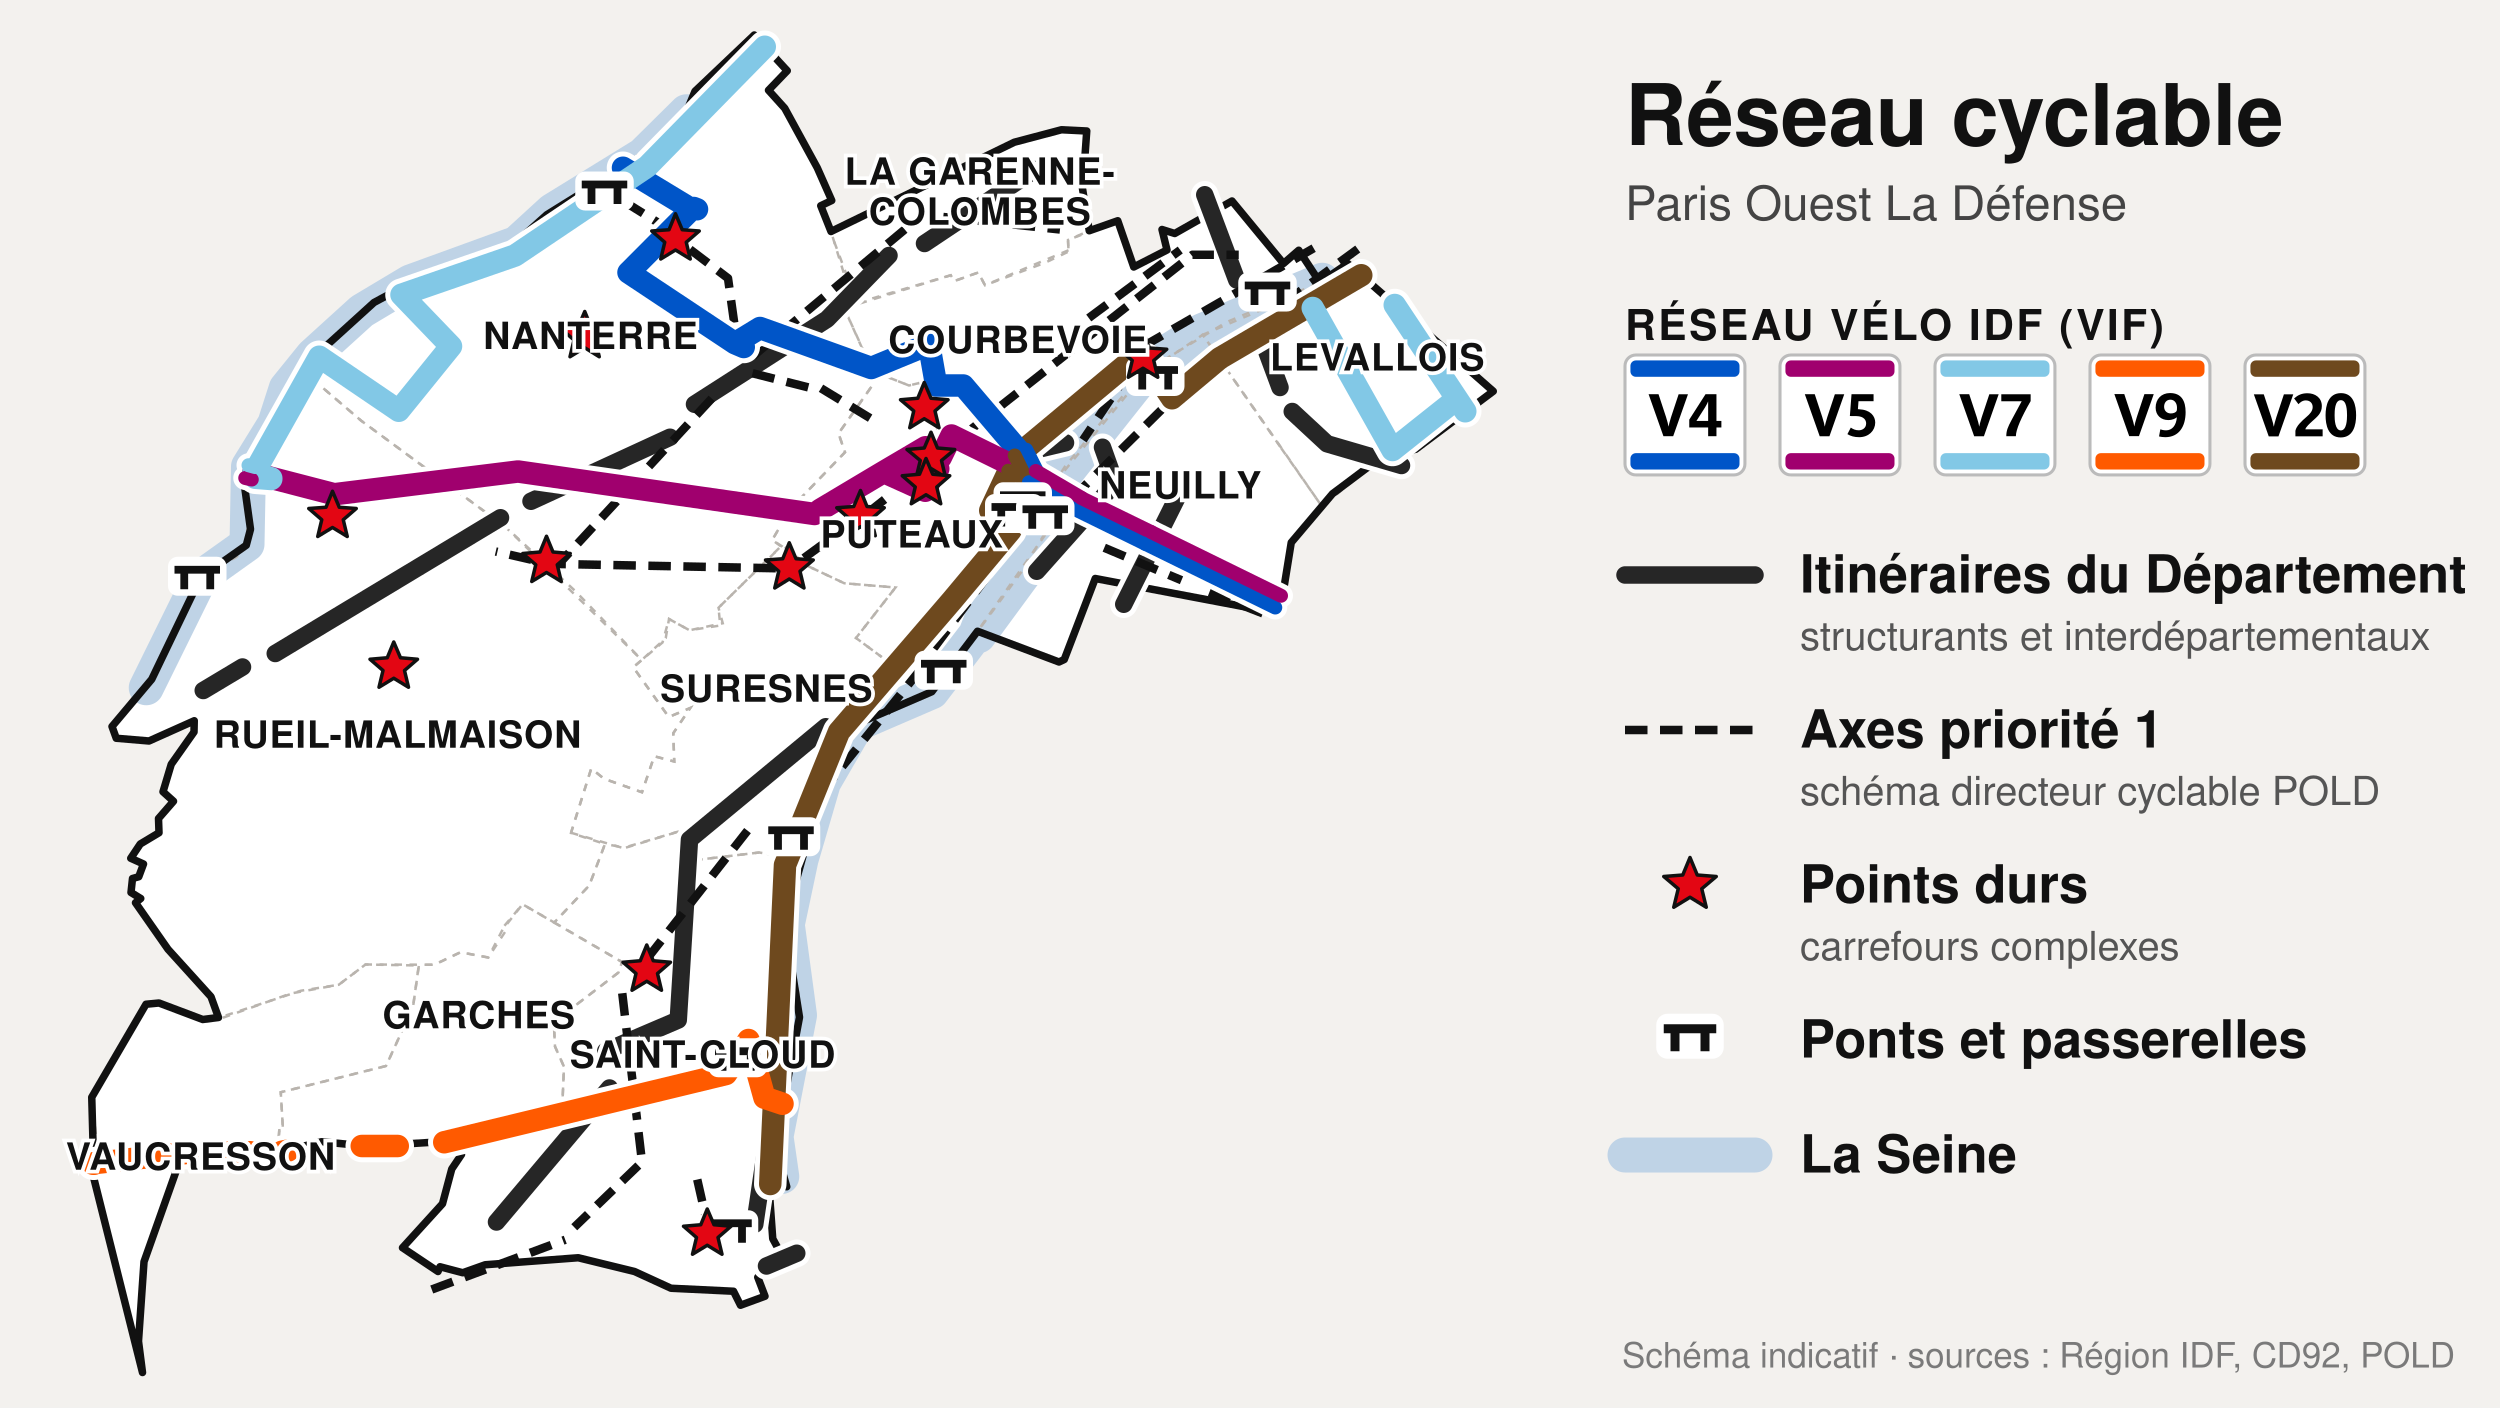
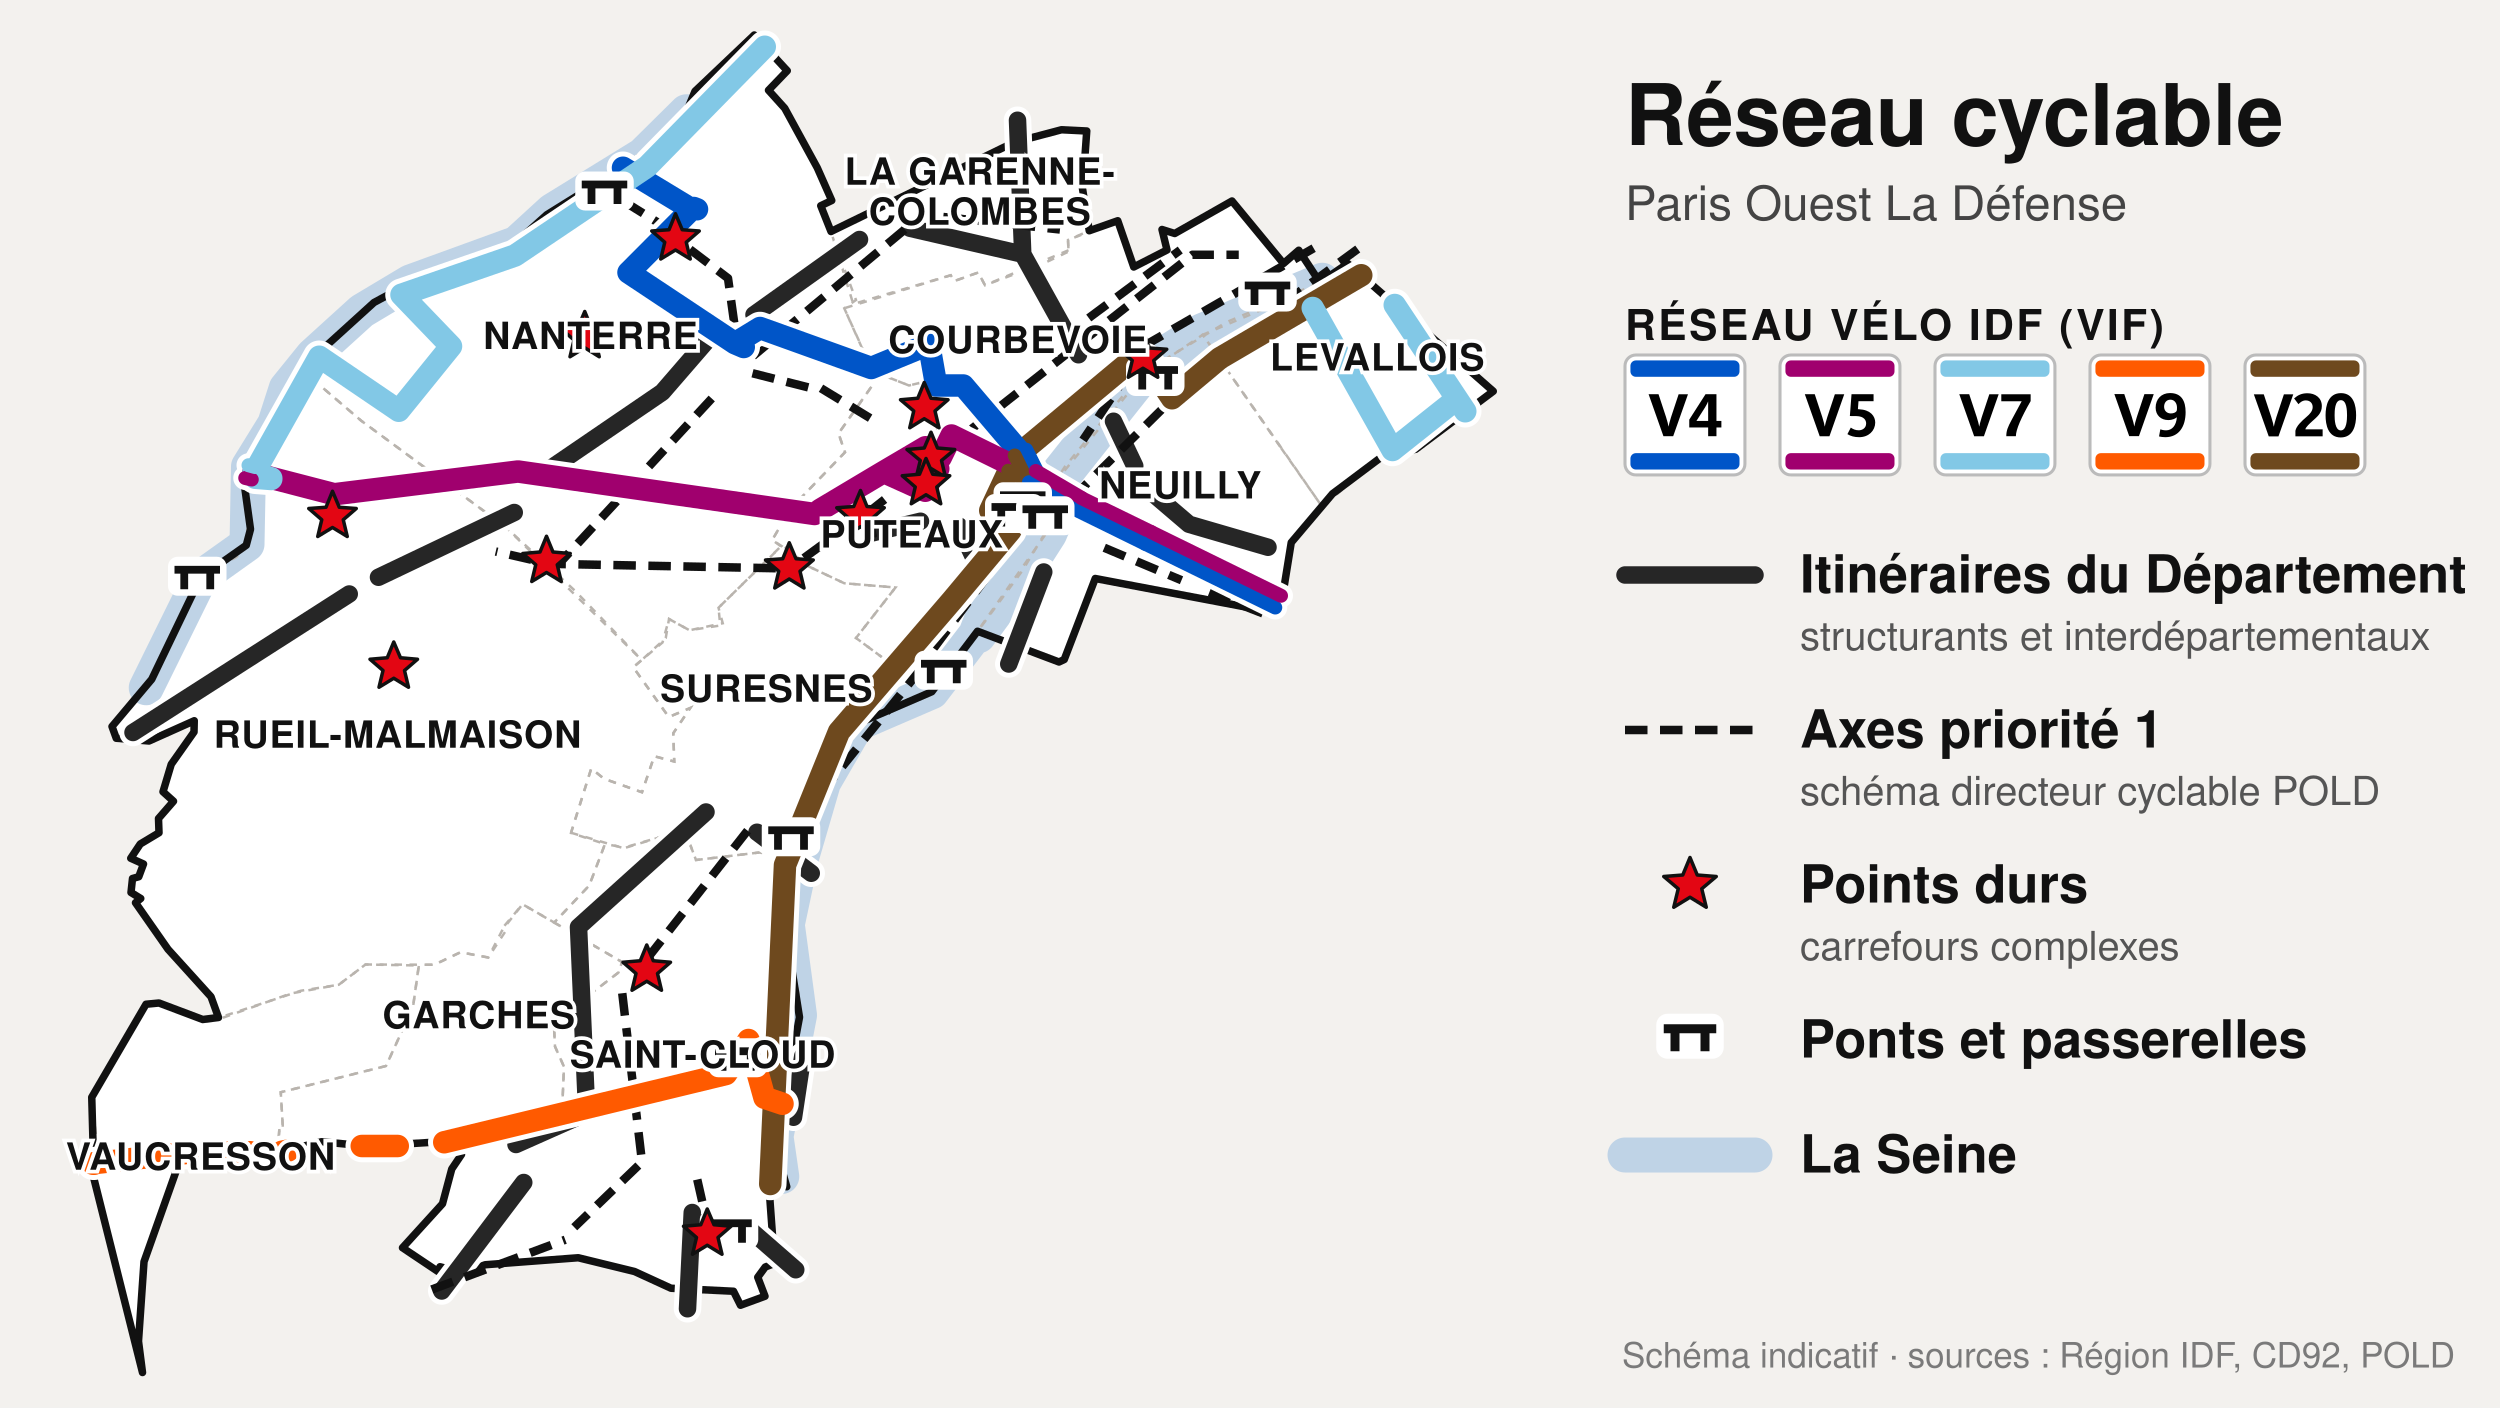
<svg xmlns="http://www.w3.org/2000/svg" viewBox="0 0 1000 563" width="1000" height="563" font-family="Helvetica, Arial, sans-serif">
  <rect width="100%" height="100%" fill="#F3F1EE" />
  <path d="M218.7,85.9 L205.0,98.2 L169.2,110.4 L149.6,121.0 L120.3,147.6 L99.4,186.6 L97.9,195.1 L100.2,211.7 L98.5,218.1 L80.3,230.9 L60.7,271.7 L44.8,290.6 L46.5,295.3 L59.6,296.4 L77.7,288.3 L77.6,292.8 L68.5,305.7 L65.2,316.7 L69.4,320.5 L63.4,327.4 L63.6,333.1 L56.1,337.6 L52.3,343.3 L57.4,345.6 L55.5,350.7 L53.0,351.4 L52.4,357.0 L56.3,359.4 L54.2,361.1 L67.2,379.7 L84.4,398.7 L87.4,407.0 L81.1,407.8 L63.6,401.2 L58.4,401.7 L36.7,438.9 L37.6,471.6 L57.0,549.0 L55.4,536.5 L57.6,504.7 L72.8,461.8 L77.6,460.5 L111.8,460.8 L128.6,456.7 L147.3,458.5 L181.1,456.4 L184.6,461.8 L180.7,467.6 L177.0,481.5 L161.0,499.1 L175.2,508.6 L176.0,506.7 L185.1,509.1 L194.1,505.9 L231.3,503.1 L253.8,508.6 L268.4,515.3 L293.4,516.5 L296.2,522.1 L306.0,518.5 L303.1,510.9 L306.1,506.8 L313.7,503.9 L309.1,495.5 L307.5,473.5 L314.7,474.7 L310.1,458.6 L319.8,406.9 L314.8,375.4 L316.0,361.1 L329.4,313.0 L343.0,289.5 L372.7,276.7 L391.0,252.5 L423.6,264.8 L425.7,263.8 L438.1,231.4 L504.0,243.9 L512.8,239.9 L516.5,217.0 L533.0,197.5 L553.8,181.9 L566.3,179.7 L597.3,156.5 L539.1,105.4 L528.0,113.0 L519.5,100.1 L513.4,105.4 L492.8,80.4 L469.9,93.4 L464.8,91.8 L466.8,100.0 L453.5,106.8 L447.1,88.3 L435.7,92.3 L431.5,66.1 L433.7,66.4 L434.7,52.4 L424.6,51.9 L405.7,56.9 L332.4,92.6 L328.3,82.3 L332.7,80.2 L326.9,67.1 L313.9,43.3 L307.4,36.1 L314.9,28.3 L301.7,14.0 L278.0,36.5 L274.6,44.7 L257.1,62.0 L218.7,85.9Z" fill="#FFFFFF" stroke="none" />
  <path d="M274.6,44.7 L257.1,62.0 L220.9,84.3 L206.7,97.3 L164.1,112.8 L144.7,124.4 L125.1,142.2 L114.5,155.3 L109.9,169.6 L99.4,186.6 L98.8,217.7 L80.3,230.9 L58.5,275.1 M312.7,470.6 L310.4,454.6 L319.8,406.1 L314.9,369.8 L320.4,343.8 M319.6,343.6 L320.4,343.8 M320.4,343.8 L329.4,313.0 L343.0,289.5 M343.0,289.5 L372.7,276.7 L390.3,253.7 M343.0,289.5 L344.0,287.9 M390.3,253.7 L391.0,252.5 M390.3,253.7 L392.5,248.0 L420.3,207.5 L414.1,203.5 L414.3,202.2 L414.4,202.1 L418.6,195.1 M420.5,196.7 L417.1,202.5 L423.0,206.1 L419.8,213.6 L409.7,229.4 L391.4,254.3 L390.3,253.7 M419.0,197.0 L415.2,203.2 L422.0,206.6 L412.0,223.9 L398.6,241.0 L391.0,252.5 M391.0,252.5 L391.6,251.6 M391.0,252.5 L391.9,252.8 M418.6,195.1 L418.9,194.6 M419.0,197.0 L418.6,195.1 M418.9,194.6 L420.4,194.4 M418.9,194.6 L453.9,150.5 L463.1,143.1 L473.7,136.4 L480.8,132.3 M419.4,196.2 L419.0,197.0 M420.5,196.7 L419.8,197.3 L419.0,197.0 M419.4,196.2 L419.2,196.6 M419.7,195.7 L419.4,196.2 M420.4,194.4 L419.7,195.7 M420.2,194.8 L419.7,195.7 M480.1,134.4 L454.5,151.8 L420.4,194.4 M420.4,194.4 L420.5,196.7 M481.5,135.4 L455.1,153.1 L420.5,196.7 M481.1,133.9 L480.1,134.4 M480.1,134.4 L480.8,132.3 M481.5,135.4 L480.1,134.4 M480.8,132.3 L482.3,133.3 M480.8,132.3 L528.9,112.1 L528.6,114.4 L522.5,118.1 L482.4,135.0 M482.3,133.3 L481.1,133.9 M481.7,134.7 L481.1,133.9 M482.4,135.0 L481.5,135.4 M528.7,112.6 L482.3,133.3 M482.3,133.3 L482.4,135.0" fill="none" stroke="#BFD3E6" stroke-width="14" stroke-linecap="round" stroke-linejoin="round" />
  <path d="M346.8,283.8 L343.0,289.5 L374.8,274.6 L409.0,228.2 L422.0,206.6 L415.2,203.2 L419.7,195.7 L375.1,174.2 L373.1,151.9 L363.6,154.2 L348.9,148.4 L350.6,151.8 L335.4,173.4 L338.0,180.9 L316.1,203.6 L308.9,216.0 L323.5,226.6 L337.7,233.3 L358.2,235.0 L342.4,255.2 L359.7,268.0 L346.8,283.8" fill="none" stroke="#B9B4AE" stroke-width="1" stroke-dasharray="3 3" />
  <path d="M46.6,510.1 L57.0,549.0 L55.4,536.5 L57.6,504.7 L72.8,461.8 L111.1,460.7 L111.7,452.1 L113.2,452.0 L112.3,436.9 L154.4,426.4 L165.2,402.8 L167.5,386.2 L146.2,385.8 L135.5,393.9 L116.3,397.4 L86.9,407.9 L76.2,406.8 L63.6,401.2 L58.4,401.7 L36.7,438.9 L38.7,457.0 L37.4,470.5 L46.6,510.1" fill="none" stroke="#B9B4AE" stroke-width="1" stroke-dasharray="3 3" />
  <path d="M201.0,371.9 L195.3,383.0 L184.2,380.9 L173.7,385.9 L167.6,385.9 L165.2,402.8 L154.4,426.4 L112.3,436.9 L113.2,452.0 L111.7,452.1 L111.1,460.7 L128.6,456.7 L147.3,458.5 L181.1,456.4 L183.8,460.7 L187.2,457.2 L185.1,454.4 L225.0,440.5 L225.6,426.7 L222.0,418.6 L221.5,408.8 L247.4,389.0 L248.8,384.8 L209.0,361.7 L201.0,371.9" fill="none" stroke="#B9B4AE" stroke-width="1" stroke-dasharray="3 3" />
  <path d="M221.7,369.0 L248.8,384.8 L247.4,389.0 L221.5,408.8 L222.0,418.6 L225.6,426.7 L225.0,440.5 L185.1,454.4 L187.2,457.2 L180.7,467.6 L177.0,481.5 L161.0,499.1 L175.2,508.6 L176.0,506.7 L185.1,509.1 L194.1,505.9 L231.3,503.1 L253.8,508.6 L268.4,515.3 L293.4,516.5 L296.2,522.1 L306.0,518.5 L303.1,510.9 L306.1,506.8 L313.7,503.9 L309.1,495.5 L307.5,473.5 L314.7,474.7 L310.1,458.0 L319.2,414.8 L319.4,397.5 L314.8,372.0 L320.4,343.8 L303.7,341.0 L278.4,344.0 L273.8,331.9 L250.2,339.1 L242.0,337.6 L235.7,354.2 L221.7,369.0" fill="none" stroke="#B9B4AE" stroke-width="1" stroke-dasharray="3 3" />
  <path d="M81.3,229.8 L60.7,271.7 L44.8,290.6 L46.5,295.3 L59.6,296.4 L77.7,288.3 L77.6,292.8 L68.5,305.7 L65.2,316.7 L69.4,320.5 L63.4,327.4 L63.6,333.1 L56.1,337.6 L52.3,343.3 L57.4,345.6 L55.5,350.7 L53.0,351.4 L52.4,357.0 L56.3,359.4 L54.2,361.1 L67.2,379.7 L84.4,398.7 L87.5,407.1 L120.3,396.3 L135.5,393.9 L146.2,385.8 L173.7,385.9 L184.2,380.9 L195.3,383.0 L202.0,372.8 L201.1,371.1 L209.0,361.7 L221.7,369.0 L235.7,354.2 L242.0,337.6 L228.4,333.2 L236.5,307.4 L241.6,311.5 L256.8,316.9 L261.7,302.5 L269.7,304.6 L269.3,293.3 L276.1,283.2 L267.5,286.8 L253.3,266.9 L256.7,264.0 L230.0,236.3 L202.1,210.7 L144.5,168.3 L120.3,147.6 L99.4,186.6 L98.8,217.7 L94.6,222.8 L81.3,229.8" fill="none" stroke="#B9B4AE" stroke-width="1" stroke-dasharray="3 3" />
  <path d="M312.5,25.7 L301.7,14.0 L278.0,36.5 L274.6,44.7 L257.1,62.0 L220.9,84.3 L205.0,98.2 L169.2,110.4 L149.6,121.0 L120.3,147.6 L144.5,168.3 L202.1,210.7 L256.7,264.0 L266.3,255.2 L267.6,247.6 L275.8,252.1 L289.1,249.3 L287.4,243.1 L312.6,218.4 L308.9,216.0 L316.1,203.6 L338.0,180.9 L335.4,173.4 L350.6,151.8 L337.7,123.3 L342.4,120.0 L328.3,82.3 L332.7,80.2 L320.7,54.4 L307.4,36.1 L314.9,28.3 L312.5,25.7" fill="none" stroke="#B9B4AE" stroke-width="1" stroke-dasharray="3 3" />
  <path d="M506.0,243.0 L512.8,239.9 L516.5,217.0 L528.8,202.6 L481.1,133.9 L454.5,151.8 L426.0,186.6 L415.2,203.2 L422.0,206.6 L419.0,212.6 L391.0,252.5 L423.6,264.8 L425.7,263.8 L438.1,231.4 L506.0,243.0" fill="none" stroke="#B9B4AE" stroke-width="1" stroke-dasharray="3 3" />
  <path d="M512.5,179.3 L528.8,202.6 L553.8,181.9 L566.3,179.7 L597.3,156.5 L539.1,105.4 L522.2,116.5 L481.1,133.9 L512.5,179.3" fill="none" stroke="#B9B4AE" stroke-width="1" stroke-dasharray="3 3" />
  <path d="M427.3,98.5 L427.2,96.0 L435.7,92.3 L431.5,66.1 L433.7,66.4 L434.7,52.4 L432.8,52.0 L417.6,53.2 L405.7,56.9 L332.4,92.6 L341.3,121.6 L380.3,110.1 L381.8,112.4 L391.3,109.0 L394.0,114.1 L418.0,105.1 L427.5,100.6 L427.3,98.5" fill="none" stroke="#B9B4AE" stroke-width="1" stroke-dasharray="3 3" />
  <path d="M427.4,100.1 L394.0,114.1 L391.3,109.0 L381.8,112.4 L380.3,110.1 L337.7,123.3 L348.9,148.4 L363.6,154.2 L373.1,151.9 L375.1,174.2 L419.7,195.7 L458.9,148.0 L490.5,128.9 L528.0,113.0 L519.5,100.1 L513.4,105.4 L492.8,80.4 L469.9,93.4 L464.8,91.8 L466.8,100.0 L453.5,106.8 L447.1,88.3 L427.2,96.0 L427.4,100.1" fill="none" stroke="#B9B4AE" stroke-width="1" stroke-dasharray="3 3" />
  <path d="M228.4,333.1 L249.2,339.2 L273.8,331.9 L278.4,344.0 L303.7,341.0 L320.4,343.8 L330.8,309.7 L344.8,286.5 L359.7,268.0 L342.4,255.2 L358.2,235.0 L337.7,233.3 L323.5,226.6 L312.9,218.0 L287.4,243.1 L288.1,250.2 L275.8,252.1 L267.6,247.6 L265.0,257.0 L253.3,266.9 L267.5,286.8 L276.1,283.2 L269.3,293.3 L269.7,304.6 L261.7,302.5 L256.8,316.9 L241.6,311.5 L236.5,307.4 L228.4,333.1" fill="none" stroke="#B9B4AE" stroke-width="1" stroke-dasharray="3 3" />
  <path d="M218.7,85.9 L205.0,98.2 L169.2,110.4 L149.6,121.0 L120.3,147.6 L99.4,186.6 L97.9,195.1 L100.2,211.7 L98.5,218.1 L80.3,230.9 L60.7,271.7 L44.8,290.6 L46.5,295.3 L59.6,296.4 L77.7,288.3 L77.6,292.8 L68.5,305.7 L65.2,316.7 L69.4,320.5 L63.4,327.4 L63.6,333.1 L56.1,337.6 L52.3,343.3 L57.4,345.6 L55.5,350.7 L53.0,351.4 L52.4,357.0 L56.3,359.4 L54.2,361.1 L67.2,379.7 L84.4,398.7 L87.4,407.0 L81.1,407.8 L63.6,401.2 L58.4,401.7 L36.7,438.9 L37.6,471.6 L57.0,549.0 L55.4,536.5 L57.6,504.7 L72.8,461.8 L77.6,460.5 L111.8,460.8 L128.6,456.7 L147.3,458.5 L181.1,456.4 L184.6,461.8 L180.7,467.6 L177.0,481.5 L161.0,499.1 L175.2,508.6 L176.0,506.7 L185.1,509.1 L194.1,505.9 L231.3,503.1 L253.8,508.6 L268.4,515.3 L293.4,516.5 L296.2,522.1 L306.0,518.5 L303.1,510.9 L306.1,506.8 L313.7,503.9 L309.1,495.5 L307.5,473.5 L314.7,474.7 L310.1,458.6 L319.8,406.9 L314.8,375.4 L316.0,361.1 L329.4,313.0 L343.0,289.5 L372.7,276.7 L391.0,252.5 L423.6,264.8 L425.7,263.8 L438.1,231.4 L504.0,243.9 L512.8,239.9 L516.5,217.0 L533.0,197.5 L553.8,181.9 L566.3,179.7 L597.3,156.5 L539.1,105.4 L528.0,113.0 L519.5,100.1 L513.4,105.4 L492.8,80.4 L469.9,93.4 L464.8,91.8 L466.8,100.0 L453.5,106.8 L447.1,88.3 L435.7,92.3 L431.5,66.1 L433.7,66.4 L434.7,52.4 L424.6,51.9 L405.7,56.9 L332.4,92.6 L328.3,82.3 L332.7,80.2 L326.9,67.1 L313.9,43.3 L307.4,36.1 L314.9,28.3 L301.7,14.0 L278.0,36.5 L274.6,44.7 L257.1,62.0 L218.7,85.9Z" fill="none" stroke="#111111" stroke-width="3" stroke-linejoin="round" />
-   <path d="M81.3,276.2 L97.0,266.8 M200.2,207.1 L110.1,261.4 M243.8,435.2 L198.6,488.8 M212.4,200.5 L268.0,174.9 M242.3,420.4 L271.3,408.0 L275.8,335.8 L330.3,290.7 M277.8,161.7 L330.8,127.7 L355.6,102.2 M308.3,446.4 L301.9,489.7 M306.6,506.4 L318.7,501.3 M369.8,97.4 L414.1,67.8 M407.1,181.7 L426.2,177.1 M414.7,228.5 L446.1,193.2 L441.0,178.9 M472.1,196.5 L449.5,241.7 M481.9,77.9 L494.7,112.0 M505.6,137.7 L512.0,155.0 M516.9,164.6 L530.8,177.5 L560.6,186.2" fill="none" stroke="#FFFFFF" stroke-width="11" stroke-linecap="round" stroke-linejoin="round" />
-   <path d="M81.3,276.2 L97.0,266.8 M200.2,207.1 L110.1,261.4 M243.8,435.2 L198.6,488.8 M212.4,200.5 L268.0,174.9 M242.3,420.4 L271.3,408.0 L275.8,335.8 L330.3,290.7 M277.8,161.7 L330.8,127.7 L355.6,102.2 M308.3,446.4 L301.9,489.7 M306.6,506.4 L318.7,501.3 M369.8,97.4 L414.1,67.8 M407.1,181.7 L426.2,177.1 M414.7,228.5 L446.1,193.2 L441.0,178.9 M472.1,196.5 L449.5,241.7 M481.9,77.9 L494.7,112.0 M505.6,137.7 L512.0,155.0 M516.9,164.6 L530.8,177.5 L560.6,186.2" fill="none" stroke="#262626" stroke-width="7" stroke-linecap="round" stroke-linejoin="round" />
+   <path d="M139.7,237.6 L53.2,293.0 M151.4,230.9 L205.7,205.0 M209.5,473.0 L176.7,516.4 M206.4,457.8 L234.7,445.2 L231.4,370.8 L282.4,324.8 M214.2,191.5 L264.9,156.9 L287.5,130.8 M276.9,485.0 L275.0,523.5 M318.3,507.9 L296.5,488.9 M301.6,125.9 L343.8,95.8 M302.8,332.9 L324.5,349.3 M317.4,446.9 L321.1,422.4 M349.2,213.1 L368.2,208.5 M362.1,261.4 L390.5,225.2 L383.6,210.4 M409.1,101.7 L364.0,91.3 M403.5,265.6 L417.5,228.8 M409.1,101.7 L407.0,48.1 M409.1,101.7 L431.4,141.9 M445.4,168.5 L453.9,186.4 M459.9,196.3 L475.6,209.7 L507.2,218.9" fill="none" stroke="#FFFFFF" stroke-width="11" stroke-linecap="round" stroke-linejoin="round" />
+   <path d="M139.7,237.6 L53.2,293.0 M151.4,230.9 L205.7,205.0 M209.5,473.0 L176.7,516.4 M206.4,457.8 L234.7,445.2 L231.4,370.8 L282.4,324.8 M214.2,191.5 L264.9,156.9 L287.5,130.8 M276.9,485.0 L275.0,523.5 M318.3,507.9 L296.5,488.9 M301.6,125.9 L343.8,95.8 M302.8,332.9 L324.5,349.3 M317.4,446.9 L321.1,422.4 M349.2,213.1 L368.2,208.5 M362.1,261.4 L390.5,225.2 L383.6,210.4 M409.1,101.7 L364.0,91.3 M403.5,265.6 L417.5,228.8 M409.1,101.7 L407.0,48.1 M409.1,101.7 L431.4,141.9 M445.4,168.5 L453.9,186.4 M459.9,196.3 L475.6,209.7 L507.2,218.9" fill="none" stroke="#262626" stroke-width="7" stroke-linecap="round" stroke-linejoin="round" />
  <path d="M172.7,515.8 L226.1,495.9 M212.6,223.9 L198.3,220.6 M248.9,397.3 L256.8,464.8 L229.7,490.9 M249.6,80.6 L267.0,91.4 M258.9,383.4 L300.3,330.6 M295.6,142.9 L291.2,111.3 L274.6,98.7 M278.9,471.8 L282.7,488.6 M284.7,159.4 L223.5,225.6 L310.4,227.3 M361.9,91.8 L300.9,142.7 M301.0,149.3 L323.5,155.0 M319.3,328.4 L368.3,267.7 M321.6,223.2 L340.3,209.5 M328.4,155.3 L350.6,168.8 M364.8,191.1 L348.4,204.1 M373.5,259.3 L397.9,226.5 M377.3,86.8 L424.0,91.8 M388.4,178.6 L403.9,198.2 M388.7,171.5 L477.0,101.9 L495.5,101.9 M428.5,199.6 L464.7,163.8 M452.1,147.9 L433.2,176.0 M435.5,127.2 L472.1,100.0 M441.7,219.1 L472.6,232.1 M457.0,138.7 L526.3,98.8 M485.9,144.5 L471.0,157.7 M483.7,237.0 L509.1,246.9 M543.1,99.6 L514.1,120.8" fill="none" stroke="#111111" stroke-width="3.4" stroke-dasharray="9 5" stroke-linecap="butt" stroke-linejoin="round" />
  <path d="M308.1,473.6 L314.0,346.0 L335.6,292.7 L380.8,240.2 M380.8,240.2 L404.2,212.2 L396.1,204.2 L404.6,186.0 M408.2,181.1 L451.5,145.0 L458.3,143.6 L468.8,159.3 L487.9,143.3 M487.9,143.4 L487.9,143.3 M487.9,143.3 L544.5,110.1" fill="none" stroke="#FFFFFF" stroke-width="13" stroke-linecap="round" stroke-linejoin="round" />
  <path d="M276.6,83.7 L249.2,67.1 M276.6,83.7 L277.5,83.2 L278.8,83.7 L277.6,83.5 L276.8,83.8 L276.6,83.7 M294.0,137.3 L251.4,109.0 L276.6,83.7 M294.0,137.3 L294.0,137.3 M297.5,138.8 L294.0,137.3 M294.0,137.3 L304.0,131.2 L348.5,147.2 L371.6,137.7 L374.5,154.2 M408.2,181.1 L385.3,154.2 L374.6,154.2" fill="none" stroke="#FFFFFF" stroke-width="13" stroke-linecap="round" stroke-linejoin="round" />
  <path d="M374.4,187.2 L370.2,178.9 L352.4,189.4 L328.1,203.9 L325.8,205.6 L207.2,188.6 L133.7,197.7 L101.3,189.3 M374.2,187.8 L370.1,196.3 L353.5,188.8 L364.5,190.3 L374.2,187.8 M374.2,187.8 L374.4,187.2 M374.2,187.8 L375.3,187.5 L374.4,187.2 M374.4,187.2 L374.4,187.2 M404.6,186.0 L380.6,174.2 L376.3,183.0" fill="none" stroke="#FFFFFF" stroke-width="13" stroke-linecap="round" stroke-linejoin="round" />
  <path d="M101.5,189.4 L101.3,189.4 M101.5,189.4 L102.1,191.1 L108.5,191.6 L108.5,191.3 L101.5,189.4 M305.9,18.7 L258.9,66.6 L206.0,102.2 L160.6,117.9 L180.4,138.5 L159.5,164.3 L127.7,142.7 L101.5,189.4 M582.3,159.9 L557.0,180.0 L525.1,123.2 M586.1,164.5 L557.9,122.0" fill="none" stroke="#FFFFFF" stroke-width="13" stroke-linecap="round" stroke-linejoin="round" />
  <path d="M37.7,465.5 L37.2,465.5 M75.3,461.1 L37.3,465.3 M100.1,460.9 L84.3,461.1 M115.3,460.2 L112.8,460.7 M159.1,458.4 L144.7,458.4 M313.0,441.5 L305.8,439.1 L299.4,416.0 L290.4,429.6 L177.7,456.9" fill="none" stroke="#FFFFFF" stroke-width="13" stroke-linecap="round" stroke-linejoin="round" />
  <path d="M405.8,183.7 L414.2,188.3" fill="none" stroke="#FFFFFF" stroke-width="9.6" stroke-linecap="round" stroke-linejoin="round" />
  <path d="M403.3,188.3 L411.7,192.9" fill="none" stroke="#FFFFFF" stroke-width="9.6" stroke-linecap="round" stroke-linejoin="round" />
  <path d="M410.5,179.9 L415.3,189.5" fill="none" stroke="#FFFFFF" stroke-width="9.6" stroke-linecap="round" stroke-linejoin="round" />
  <path d="M405.9,182.2 L410.6,191.8" fill="none" stroke="#FFFFFF" stroke-width="9.6" stroke-linecap="round" stroke-linejoin="round" />
  <path d="M430.0,203.7 L411.6,192.9" fill="none" stroke="#FFFFFF" stroke-width="9.6" stroke-linecap="round" stroke-linejoin="round" />
  <path d="M432.7,199.2 L414.3,188.4" fill="none" stroke="#FFFFFF" stroke-width="9.6" stroke-linecap="round" stroke-linejoin="round" />
  <path d="M458.1,217.5 L430.2,203.8" fill="none" stroke="#FFFFFF" stroke-width="9.6" stroke-linecap="round" stroke-linejoin="round" />
  <path d="M460.4,212.8 L432.5,199.2" fill="none" stroke="#FFFFFF" stroke-width="9.6" stroke-linecap="round" stroke-linejoin="round" />
  <path d="M510.1,243.0 L458.1,217.5" fill="none" stroke="#FFFFFF" stroke-width="9.6" stroke-linecap="round" stroke-linejoin="round" />
  <path d="M512.4,238.3 L460.4,212.8" fill="none" stroke="#FFFFFF" stroke-width="9.6" stroke-linecap="round" stroke-linejoin="round" />
  <path d="M100.7,191.8 L98.1,191.2" fill="none" stroke="#FFFFFF" stroke-width="9.6" stroke-linecap="round" stroke-linejoin="round" />
  <path d="M102.0,186.8 L99.4,186.1" fill="none" stroke="#FFFFFF" stroke-width="9.6" stroke-linecap="round" stroke-linejoin="round" />
  <path d="M308.1,473.6 L314.0,346.0 L335.6,292.7 L380.8,240.2 M380.8,240.2 L404.2,212.2 L396.1,204.2 L404.6,186.0 M408.2,181.1 L451.5,145.0 L458.3,143.6 L468.8,159.3 L487.9,143.3 M487.9,143.4 L487.9,143.3 M487.9,143.3 L544.5,110.1" fill="none" stroke="#6E491E" stroke-width="9" stroke-linecap="round" stroke-linejoin="round" />
  <path d="M276.6,83.7 L249.2,67.1 M276.6,83.7 L277.5,83.2 L278.8,83.7 L277.6,83.5 L276.8,83.8 L276.6,83.7 M294.0,137.3 L251.4,109.0 L276.6,83.7 M294.0,137.3 L294.0,137.3 M297.5,138.8 L294.0,137.3 M294.0,137.3 L304.0,131.2 L348.5,147.2 L371.6,137.7 L374.5,154.2 M408.2,181.1 L385.3,154.2 L374.6,154.2" fill="none" stroke="#0055C8" stroke-width="9" stroke-linecap="round" stroke-linejoin="round" />
  <path d="M374.4,187.2 L370.2,178.9 L352.4,189.4 L328.1,203.9 L325.8,205.6 L207.2,188.6 L133.7,197.7 L101.3,189.3 M374.2,187.8 L370.1,196.3 L353.5,188.8 L364.5,190.3 L374.2,187.8 M374.2,187.8 L374.4,187.2 M374.2,187.8 L375.3,187.5 L374.4,187.2 M374.4,187.2 L374.4,187.2 M404.6,186.0 L380.6,174.2 L376.3,183.0" fill="none" stroke="#A0006E" stroke-width="9" stroke-linecap="round" stroke-linejoin="round" />
  <path d="M101.5,189.4 L101.3,189.4 M101.5,189.4 L102.1,191.1 L108.5,191.6 L108.5,191.3 L101.5,189.4 M305.9,18.7 L258.9,66.6 L206.0,102.2 L160.6,117.9 L180.4,138.5 L159.5,164.3 L127.7,142.7 L101.5,189.4 M582.3,159.9 L557.0,180.0 L525.1,123.2 M586.1,164.5 L557.9,122.0" fill="none" stroke="#82C8E6" stroke-width="9" stroke-linecap="round" stroke-linejoin="round" />
  <path d="M37.7,465.5 L37.2,465.5 M75.3,461.1 L37.3,465.3 M100.1,460.9 L84.3,461.1 M115.3,460.2 L112.8,460.7 M159.1,458.4 L144.7,458.4 M313.0,441.5 L305.8,439.1 L299.4,416.0 L290.4,429.6 L177.7,456.9" fill="none" stroke="#FF5A00" stroke-width="9" stroke-linecap="round" stroke-linejoin="round" />
  <path d="M405.8,183.7 L414.2,188.3" fill="none" stroke="#A0006E" stroke-width="5.6" stroke-linecap="round" stroke-linejoin="round" />
  <path d="M403.3,188.3 L411.7,192.9" fill="none" stroke="#6E491E" stroke-width="5.6" stroke-linecap="round" stroke-linejoin="round" />
  <path d="M410.5,179.9 L415.3,189.5" fill="none" stroke="#0055C8" stroke-width="5.6" stroke-linecap="round" stroke-linejoin="round" />
  <path d="M405.9,182.2 L410.6,191.8" fill="none" stroke="#6E491E" stroke-width="5.6" stroke-linecap="round" stroke-linejoin="round" />
  <path d="M430.0,203.7 L411.6,192.9" fill="none" stroke="#0055C8" stroke-width="5.6" stroke-linecap="round" stroke-linejoin="round" />
  <path d="M432.7,199.2 L414.3,188.4" fill="none" stroke="#A0006E" stroke-width="5.6" stroke-linecap="round" stroke-linejoin="round" />
  <path d="M458.1,217.5 L430.2,203.8" fill="none" stroke="#0055C8" stroke-width="5.6" stroke-linecap="round" stroke-linejoin="round" />
  <path d="M460.4,212.8 L432.5,199.2" fill="none" stroke="#A0006E" stroke-width="5.6" stroke-linecap="round" stroke-linejoin="round" />
  <path d="M510.1,243.0 L458.1,217.5" fill="none" stroke="#0055C8" stroke-width="5.6" stroke-linecap="round" stroke-linejoin="round" />
  <path d="M512.4,238.3 L460.4,212.8" fill="none" stroke="#A0006E" stroke-width="5.6" stroke-linecap="round" stroke-linejoin="round" />
  <path d="M100.7,191.8 L98.1,191.2" fill="none" stroke="#A0006E" stroke-width="5.6" stroke-linecap="round" stroke-linejoin="round" />
  <path d="M102.0,186.8 L99.4,186.1" fill="none" stroke="#82C8E6" stroke-width="5.6" stroke-linecap="round" stroke-linejoin="round" />
  <g transform="translate(241.8,77.7) scale(1.3)">
    <rect x="-9" y="-7" width="18" height="12" rx="3" fill="#FFFFFF" />
    <path d="M-7,-3 H7 M-4,-3 V3 M4,-3 V3" stroke="#111111" stroke-width="2.4" fill="none" />
  </g>
  <g transform="translate(507.0,118.1) scale(1.3)">
    <rect x="-9" y="-7" width="18" height="12" rx="3" fill="#FFFFFF" />
    <path d="M-7,-3 H7 M-4,-3 V3 M4,-3 V3" stroke="#111111" stroke-width="2.4" fill="none" />
  </g>
  <g transform="translate(462.1,151.9) scale(1.3)">
    <rect x="-9" y="-7" width="18" height="12" rx="3" fill="#FFFFFF" />
    <path d="M-7,-3 H7 M-4,-3 V3 M4,-3 V3" stroke="#111111" stroke-width="2.4" fill="none" />
  </g>
  <g transform="translate(78.9,231.8) scale(1.3)">
    <rect x="-9" y="-7" width="18" height="12" rx="3" fill="#FFFFFF" />
    <path d="M-7,-3 H7 M-4,-3 V3 M4,-3 V3" stroke="#111111" stroke-width="2.4" fill="none" />
  </g>
  <g transform="translate(409.1,202.0) scale(1.3)">
    <rect x="-9" y="-7" width="18" height="12" rx="3" fill="#FFFFFF" />
    <path d="M-7,-3 H7 M-4,-3 V3 M4,-3 V3" stroke="#111111" stroke-width="2.4" fill="none" />
  </g>
  <g transform="translate(405.7,206.7) scale(1.3)">
    <rect x="-9" y="-7" width="18" height="12" rx="3" fill="#FFFFFF" />
    <path d="M-7,-3 H7 M-4,-3 V3 M4,-3 V3" stroke="#111111" stroke-width="2.4" fill="none" />
  </g>
  <g transform="translate(418.1,207.6) scale(1.3)">
    <rect x="-9" y="-7" width="18" height="12" rx="3" fill="#FFFFFF" />
    <path d="M-7,-3 H7 M-4,-3 V3 M4,-3 V3" stroke="#111111" stroke-width="2.4" fill="none" />
  </g>
  <g transform="translate(377.5,269.4) scale(1.3)">
    <rect x="-9" y="-7" width="18" height="12" rx="3" fill="#FFFFFF" />
    <path d="M-7,-3 H7 M-4,-3 V3 M4,-3 V3" stroke="#111111" stroke-width="2.4" fill="none" />
  </g>
  <g transform="translate(316.4,336.0) scale(1.3)">
    <rect x="-9" y="-7" width="18" height="12" rx="3" fill="#FFFFFF" />
    <path d="M-7,-3 H7 M-4,-3 V3 M4,-3 V3" stroke="#111111" stroke-width="2.4" fill="none" />
  </g>
  <g transform="translate(295.1,424.4) scale(1.3)">
    <rect x="-9" y="-7" width="18" height="12" rx="3" fill="#FFFFFF" />
    <path d="M-7,-3 H7 M-4,-3 V3 M4,-3 V3" stroke="#111111" stroke-width="2.4" fill="none" />
  </g>
  <g transform="translate(291.6,493.2) scale(1.3)">
    <rect x="-9" y="-7" width="18" height="12" rx="3" fill="#FFFFFF" />
    <path d="M-7,-3 H7 M-4,-3 V3 M4,-3 V3" stroke="#111111" stroke-width="2.4" fill="none" />
  </g>
  <polygon points="270.2,85.5 272.9,91.9 279.7,92.4 274.5,96.9 276.1,103.6 270.2,100.0 264.3,103.6 265.9,96.9 260.7,92.4 267.6,91.9" fill="#E30613" stroke="#111111" stroke-width="1.4" stroke-linejoin="round" />
  <polygon points="233.9,124.6 236.5,131.0 243.4,131.5 238.1,136.0 239.7,142.7 233.9,139.1 228.0,142.7 229.6,136.0 224.4,131.5 231.2,131.0" fill="#E30613" stroke="#111111" stroke-width="1.4" stroke-linejoin="round" />
  <polygon points="457.2,132.8 459.8,139.2 466.7,139.7 461.5,144.2 463.1,150.9 457.2,147.3 451.3,150.9 452.9,144.2 447.7,139.7 454.5,139.2" fill="#E30613" stroke="#111111" stroke-width="1.4" stroke-linejoin="round" />
  <polygon points="369.7,153.0 372.4,159.3 379.2,159.9 374.0,164.4 375.6,171.1 369.7,167.5 363.9,171.1 365.5,164.4 360.2,159.9 367.1,159.3" fill="#E30613" stroke="#111111" stroke-width="1.4" stroke-linejoin="round" />
  <polygon points="133.0,196.5 135.7,202.9 142.5,203.4 137.3,207.9 138.9,214.6 133.0,211.0 127.1,214.6 128.7,207.9 123.5,203.4 130.4,202.9" fill="#E30613" stroke="#111111" stroke-width="1.4" stroke-linejoin="round" />
  <polygon points="372.4,172.9 375.0,179.2 381.9,179.8 376.6,184.2 378.2,190.9 372.4,187.4 366.5,190.9 368.1,184.2 362.8,179.8 369.7,179.2" fill="#E30613" stroke="#111111" stroke-width="1.4" stroke-linejoin="round" />
  <polygon points="370.4,183.4 373.1,189.7 379.9,190.3 374.7,194.8 376.3,201.5 370.4,197.9 364.5,201.5 366.1,194.8 360.9,190.3 367.8,189.7" fill="#E30613" stroke="#111111" stroke-width="1.4" stroke-linejoin="round" />
  <polygon points="344.2,196.2 346.8,202.6 353.7,203.1 348.5,207.6 350.1,214.3 344.2,210.7 338.3,214.3 339.9,207.6 334.7,203.1 341.5,202.6" fill="#E30613" stroke="#111111" stroke-width="1.4" stroke-linejoin="round" />
  <polygon points="218.6,214.5 221.2,220.8 228.1,221.4 222.9,225.9 224.5,232.6 218.6,229.0 212.7,232.6 214.3,225.9 209.1,221.4 216.0,220.8" fill="#E30613" stroke="#111111" stroke-width="1.4" stroke-linejoin="round" />
  <polygon points="315.7,217.1 318.4,223.5 325.3,224.0 320.0,228.5 321.6,235.2 315.7,231.6 309.9,235.2 311.5,228.5 306.2,224.0 313.1,223.5" fill="#E30613" stroke="#111111" stroke-width="1.4" stroke-linejoin="round" />
  <polygon points="157.5,256.8 160.2,263.1 167.0,263.7 161.8,268.2 163.4,274.9 157.5,271.3 151.6,274.9 153.2,268.2 148.0,263.7 154.9,263.1" fill="#E30613" stroke="#111111" stroke-width="1.4" stroke-linejoin="round" />
  <polygon points="258.7,378.0 261.3,384.3 268.2,384.9 263.0,389.4 264.6,396.1 258.7,392.5 252.8,396.1 254.4,389.4 249.2,384.9 256.1,384.3" fill="#E30613" stroke="#111111" stroke-width="1.4" stroke-linejoin="round" />
  <polygon points="282.9,483.6 285.6,489.9 292.4,490.5 287.2,495.0 288.8,501.7 282.9,498.1 277.0,501.7 278.6,495.0 273.4,490.5 280.3,489.9" fill="#E30613" stroke="#111111" stroke-width="1.4" stroke-linejoin="round" />
  <text x="364.7" y="219.0" text-anchor="middle" font-size="15" font-weight="800" letter-spacing="0.4" fill="#111111" stroke="#FFFFFF" stroke-width="3" paint-order="stroke">PUTEAUX</text>
  <text x="80.2" y="467.9" text-anchor="middle" font-size="15" font-weight="800" letter-spacing="0.4" fill="#111111" stroke="#FFFFFF" stroke-width="3" paint-order="stroke">VAUCRESSON</text>
  <text x="191.5" y="411.3" text-anchor="middle" font-size="15" font-weight="800" letter-spacing="0.4" fill="#111111" stroke="#FFFFFF" stroke-width="3" paint-order="stroke">GARCHES</text>
  <text x="281.0" y="427.1" text-anchor="middle" font-size="15" font-weight="800" letter-spacing="0.4" fill="#111111" stroke="#FFFFFF" stroke-width="3" paint-order="stroke">SAINT-CLOUD</text>
  <text x="159.0" y="299.1" text-anchor="middle" font-size="15" font-weight="800" letter-spacing="0.4" fill="#111111" stroke="#FFFFFF" stroke-width="3" paint-order="stroke">RUEIL-MALMAISON</text>
  <text x="236.2" y="139.6" text-anchor="middle" font-size="15" font-weight="800" letter-spacing="0.4" fill="#111111" stroke="#FFFFFF" stroke-width="3" paint-order="stroke">NANTERRE</text>
  <text x="472.1" y="199.4" text-anchor="middle" font-size="15" font-weight="800" letter-spacing="0.4" fill="#111111" stroke="#FFFFFF" stroke-width="3" paint-order="stroke">NEUILLY</text>
  <text x="550.9" y="148.2" text-anchor="middle" font-size="15" font-weight="800" letter-spacing="0.4" fill="#111111" stroke="#FFFFFF" stroke-width="3" paint-order="stroke">LEVALLOIS</text>
  <text x="391.9" y="73.9" text-anchor="middle" font-size="15" font-weight="800" letter-spacing="0.4" fill="#111111" stroke="#FFFFFF" stroke-width="3" paint-order="stroke">LA GARENNE-</text>
  <text x="391.9" y="89.9" text-anchor="middle" font-size="15" font-weight="800" letter-spacing="0.4" fill="#111111" stroke="#FFFFFF" stroke-width="3" paint-order="stroke">COLOMBES</text>
  <text x="407.1" y="141.2" text-anchor="middle" font-size="15" font-weight="800" letter-spacing="0.4" fill="#111111" stroke="#FFFFFF" stroke-width="3" paint-order="stroke">COURBEVOIE</text>
  <text x="306.5" y="280.7" text-anchor="middle" font-size="15" font-weight="800" letter-spacing="0.4" fill="#111111" stroke="#FFFFFF" stroke-width="3" paint-order="stroke">SURESNES</text>
  <text x="650" y="58" font-size="34" font-weight="800" fill="#111111">Réseau cyclable</text>
  <text x="650" y="88" font-size="19" fill="#444444">Paris Ouest La Défense</text>
  <text x="650" y="136" font-size="17" font-weight="700" fill="#111111" letter-spacing="1">RÉSEAU VÉLO IDF (VIF)</text>
  <g transform="translate(650,142) scale(0.1539)">
    <path d="M28.3,311.8C12.7,311.8,0,299.1,0,283.5V28.3C0,12.7,12.7,0,28.3,0h255.1c15.6,0,28.3,12.7,28.3,28.3v255.1 c0,15.6-12.7,28.3-28.3,28.3H28.3z" fill="#FFFFFF" stroke="#BBBBBB" stroke-width="8" />
    <path d="M283.5,56.7H28.3c-7.8,0-14.2-6.3-14.2-14.2V28.3c0-7.8,6.3-14.2,14.2-14.2h255.1c7.8,0,14.2,6.3,14.2,14.2 v14.2C297.6,50.3,291.3,56.7,283.5,56.7 M297.6,283.5v-14.2c0-7.8-6.4-14.2-14.2-14.2H28.3c-7.8,0-14.2,6.3-14.2,14.2v14.2 c0,7.8,6.3,14.2,14.2,14.2h255.1C291.3,297.6,297.6,291.3,297.6,283.5" fill="#0055C8" />
    <path d="M125.2,211.1H99.9L61.3,101.9h25.8l19.6,59.5c3.7,11.4,5.6,20.1,6.3,24.3h0.3c0.8-4.2,2.5-12.1,6.3-23.9l19.8-59.8h24.3 L125.2,211.1z" fill="#000" />
    <path d="M237.7,188.3V211h-21.6v-22.7h-49.1V168l42.3-66.1h28.4v69.4h12.8v17H237.7z M216.1,121.1h-0.3c-0.5,1.9-3.6,8.5-7.9,15.3 l-22.2,34.9h30.4V121.1z" fill="#000" />
  </g>
  <g transform="translate(712,142) scale(0.1539)">
    <path d="M28.3,311.8C12.7,311.8,0,299.1,0,283.5V28.3C0,12.7,12.7,0,28.3,0h255.1c15.6,0,28.3,12.7,28.3,28.3v255.1 c0,15.6-12.7,28.3-28.3,28.3H28.3z" fill="#FFFFFF" stroke="#BBBBBB" stroke-width="8" />
    <path d="M283.5,56.7H28.3c-7.8,0-14.2-6.3-14.2-14.2V28.3c0-7.8,6.3-14.2,14.2-14.2h255.1c7.8,0,14.2,6.3,14.2,14.2 v14.2C297.6,50.3,291.3,56.7,283.5,56.7 M297.6,283.5v-14.2c0-7.8-6.4-14.2-14.2-14.2H28.3c-7.8,0-14.2,6.3-14.2,14.2v14.2 c0,7.8,6.3,14.2,14.2,14.2h255.1C291.3,297.6,297.6,291.3,297.6,283.5" fill="#A0006E" />
    <path d="M128.5,211.2h-25.3L64.5,101.9h25.8l19.6,59.5c3.7,11.4,5.6,20.1,6.3,24.3h0.3c0.8-4.2,2.5-12.1,6.3-23.9l19.8-59.8H167 L128.5,211.2z" fill="#000" />
    <path d="M205.9,213.6c-12.7,0-22.4-2.8-30.7-7.9l8.8-17c6,4.2,12.2,7,20.7,7s19.2-5.1,19.2-17.9c0-7.9-5.3-18.7-25.3-19 c-6.2,0-13.4-0.2-17-0.2l4.3-56.7h57.3v18.2h-39.2l-1.5,20.7c0.6,0,2,0.2,3.1,0.2c29.8,1.4,41.9,18.2,41.9,34.6 C247.3,196.5,230.8,213.6,205.9,213.6z" fill="#000" />
  </g>
  <g transform="translate(774,142) scale(0.1539)">
    <path d="M28.3,311.8C12.7,311.8,0,299.1,0,283.5V28.3C0,12.7,12.7,0,28.3,0h255.1c15.6,0,28.3,12.7,28.3,28.3v255.1 c0,15.6-12.7,28.3-28.3,28.3H28.3z" fill="#FFFFFF" stroke="#BBBBBB" stroke-width="8" />
    <path d="M283.5,56.7H28.3c-7.8,0-14.2-6.3-14.2-14.2V28.3c0-7.8,6.3-14.2,14.2-14.2h255.1c7.8,0,14.2,6.3,14.2,14.2 v14.2C297.6,50.3,291.3,56.7,283.5,56.7 M297.6,283.5v-14.2c0-7.8-6.4-14.2-14.2-14.2H28.3c-7.8,0-14.2,6.3-14.2,14.2v14.2 c0,7.8,6.3,14.2,14.2,14.2h255.1C291.3,297.6,297.6,291.3,297.6,283.5" fill="#82C8E6" />
    <path d="M127.1,211.2h-25.3L63.1,101.9h25.8l19.6,59.5c3.7,11.4,5.6,20.1,6.3,24.3h0.3c0.8-4.2,2.5-12.1,6.3-23.9l19.8-59.8h24.3 L127.1,211.2z" fill="#000" />
    <path d="M210.2,211h-24.9c0-14.4,3.9-23.6,13.4-41.4l26.6-49.4h-53v-18.2h76.3v17.8C224.7,161.3,210.2,193.9,210.2,211z" fill="#000" />
  </g>
  <g transform="translate(836,142) scale(0.1539)">
    <path d="M28.3,311.8C12.7,311.8,0,299.1,0,283.5V28.3C0,12.7,12.7,0,28.3,0h255.1c15.6,0,28.3,12.7,28.3,28.3v255.1 c0,15.6-12.7,28.3-28.3,28.3H28.3z" fill="#FFFFFF" stroke="#BBBBBB" stroke-width="8" />
    <path d="M283.5,56.7H28.3c-7.8,0-14.2-6.3-14.2-14.2V28.3c0-7.8,6.3-14.2,14.2-14.2h255.1c7.8,0,14.2,6.3,14.2,14.2 v14.2C297.6,50.3,291.3,56.7,283.5,56.7 M297.6,283.5v-14.2c0-7.8-6.4-14.2-14.2-14.2H28.3c-7.8,0-14.2,6.3-14.2,14.2v14.2 c0,7.8,6.3,14.2,14.2,14.2h255.1C291.3,297.6,297.6,291.3,297.6,283.5" fill="#FF5A00" />
    <path d="M127.2,210.9h-25.3L63.3,101.6h25.8l19.6,59.5c3.7,11.4,5.6,20.1,6.3,24.3h0.3c0.8-4.2,2.5-12.1,6.3-23.9l19.8-59.8h24.3 L127.2,210.9z" fill="#000" />
    <path d="M195.8,213.6c-6.2,0-11.7-0.8-16.4-1.9l3.4-18.5c2.9,1.2,8.7,2.6,15,2.6c15.3,0,26.4-12.2,28-34.1 c-3.7,3.2-10.8,7.4-22.6,7.4c-18.1,0-32.6-11.9-32.6-32.3c0-21.8,14.5-37.9,37.4-37.9c29.8,0,40.5,20.7,40.5,49.6 C248.5,186.4,230.8,213.6,195.8,213.6z M209,116.1c-10.8,0-16.4,8.8-16.4,18.2c0,10.2,6.8,17.6,17.6,17.6c7,0,12.5-2.6,14.7-6 c1.2-1.9,1.2-6.2,1.2-9.4C226.1,126.2,220.1,116.1,209,116.1z" fill="#000" />
  </g>
  <g transform="translate(898,142) scale(0.1539)">
    <path d="M28.3,311.8C12.7,311.8,0,299.1,0,283.5V28.3C0,12.7,12.7,0,28.3,0h255.1c15.6,0,28.3,12.7,28.3,28.3v255.1 c0,15.6-12.7,28.3-28.3,28.3H28.3z" fill="#FFFFFF" stroke="#BBBBBB" stroke-width="8" />
    <path d="M283.5,56.7H28.3c-7.8,0-14.2-6.3-14.2-14.2V28.3c0-7.8,6.3-14.2,14.2-14.2h255.1c7.8,0,14.2,6.3,14.2,14.2 v14.2C297.6,50.3,291.3,56.7,283.5,56.7 M297.6,283.5v-14.2c0-7.8-6.4-14.2-14.2-14.2H28.3c-7.8,0-14.2,6.3-14.2,14.2v14.2 c0,7.8,6.3,14.2,14.2,14.2h255.1C291.3,297.6,297.6,291.3,297.6,283.5" fill="#6E491E" />
    <path d="M87,211.5H61.7L23,102.2h25.8l19.6,59.5c3.7,11.4,5.6,20.1,6.3,24.3h0.3c0.8-4.2,2.5-12.1,6.3-23.9l19.8-59.8h24.3 L87,211.5z" fill="#000" />
    <path d="M131,211.3v-14.4c2.8-12.7,15.3-24.3,29.8-36.9c7.3-6.3,15.1-14.2,15.1-24.7c0-9.4-6.2-17.3-18.1-17.3 c-9.6,0-16.2,7-18.8,9.9l-11.4-15.1c10.5-9.1,20.2-13.4,34.9-13.4c19.2,0,37.2,11.1,37.2,33.4c0,18.7-11.9,27.5-25,39.4 c-5.6,5.1-16.5,14.7-17.9,21h45v18.2H131z" fill="#000" />
    <path d="M248.8,214.3c-32.9,0-39.4-32.4-39.4-57.6s7.1-57.6,40-57.6s39.4,32.4,39.4,57.6S281.7,214.3,248.8,214.3z M249.1,117.4 c-15.8,0-16.2,28.1-16.2,39.2c0,11,0.8,39.4,16.2,39.4c15.4,0,16.1-28.6,16.1-39.4C265.1,145.2,264.7,117.4,249.1,117.4z" fill="#000" />
  </g>
  <path d="M650,230 H702" stroke="#262626" stroke-width="7" stroke-linecap="round" />
  <text x="720" y="237" font-size="21" font-weight="600" fill="#111111">Itinéraires du Département</text>
  <text x="720" y="260" font-size="16" fill="#555555">structurants et interdépartementaux</text>
  <path d="M650,292 H702" stroke="#111111" stroke-width="3.4" stroke-dasharray="9 5" />
  <text x="720" y="299" font-size="21" font-weight="600" fill="#111111">Axes priorité 1</text>
  <text x="720" y="322" font-size="16" fill="#555555">schéma directeur cyclable POLD</text>
  <polygon points="676.0,343.0 678.9,350.0 686.5,350.6 680.7,355.5 682.5,362.9 676.0,358.9 669.5,362.9 671.3,355.5 665.5,350.6 673.1,350.0" fill="#E30613" stroke="#111111" stroke-width="1.4" stroke-linejoin="round" />
  <text x="720" y="361" font-size="21" font-weight="600" fill="#111111">Points durs</text>
  <text x="720" y="384" font-size="16" fill="#555555">carrefours complexes</text>
  <g transform="translate(676.0,416.0) scale(1.5)">
    <rect x="-9" y="-7" width="18" height="12" rx="3" fill="#FFFFFF" />
    <path d="M-7,-3 H7 M-4,-3 V3 M4,-3 V3" stroke="#111111" stroke-width="2.4" fill="none" />
  </g>
  <text x="720" y="423" font-size="21" font-weight="600" fill="#111111">Ponts et passerelles</text>
  <path d="M650,462 H702" stroke="#BFD3E6" stroke-width="14" stroke-linecap="round" />
  <text x="720" y="469" font-size="21" font-weight="600" fill="#111111">La Seine</text>
  <text x="982" y="547" text-anchor="end" font-size="14" fill="#7A7A7A">Schéma indicatif · sources : Région IDF, CD92, POLD</text>
</svg>
